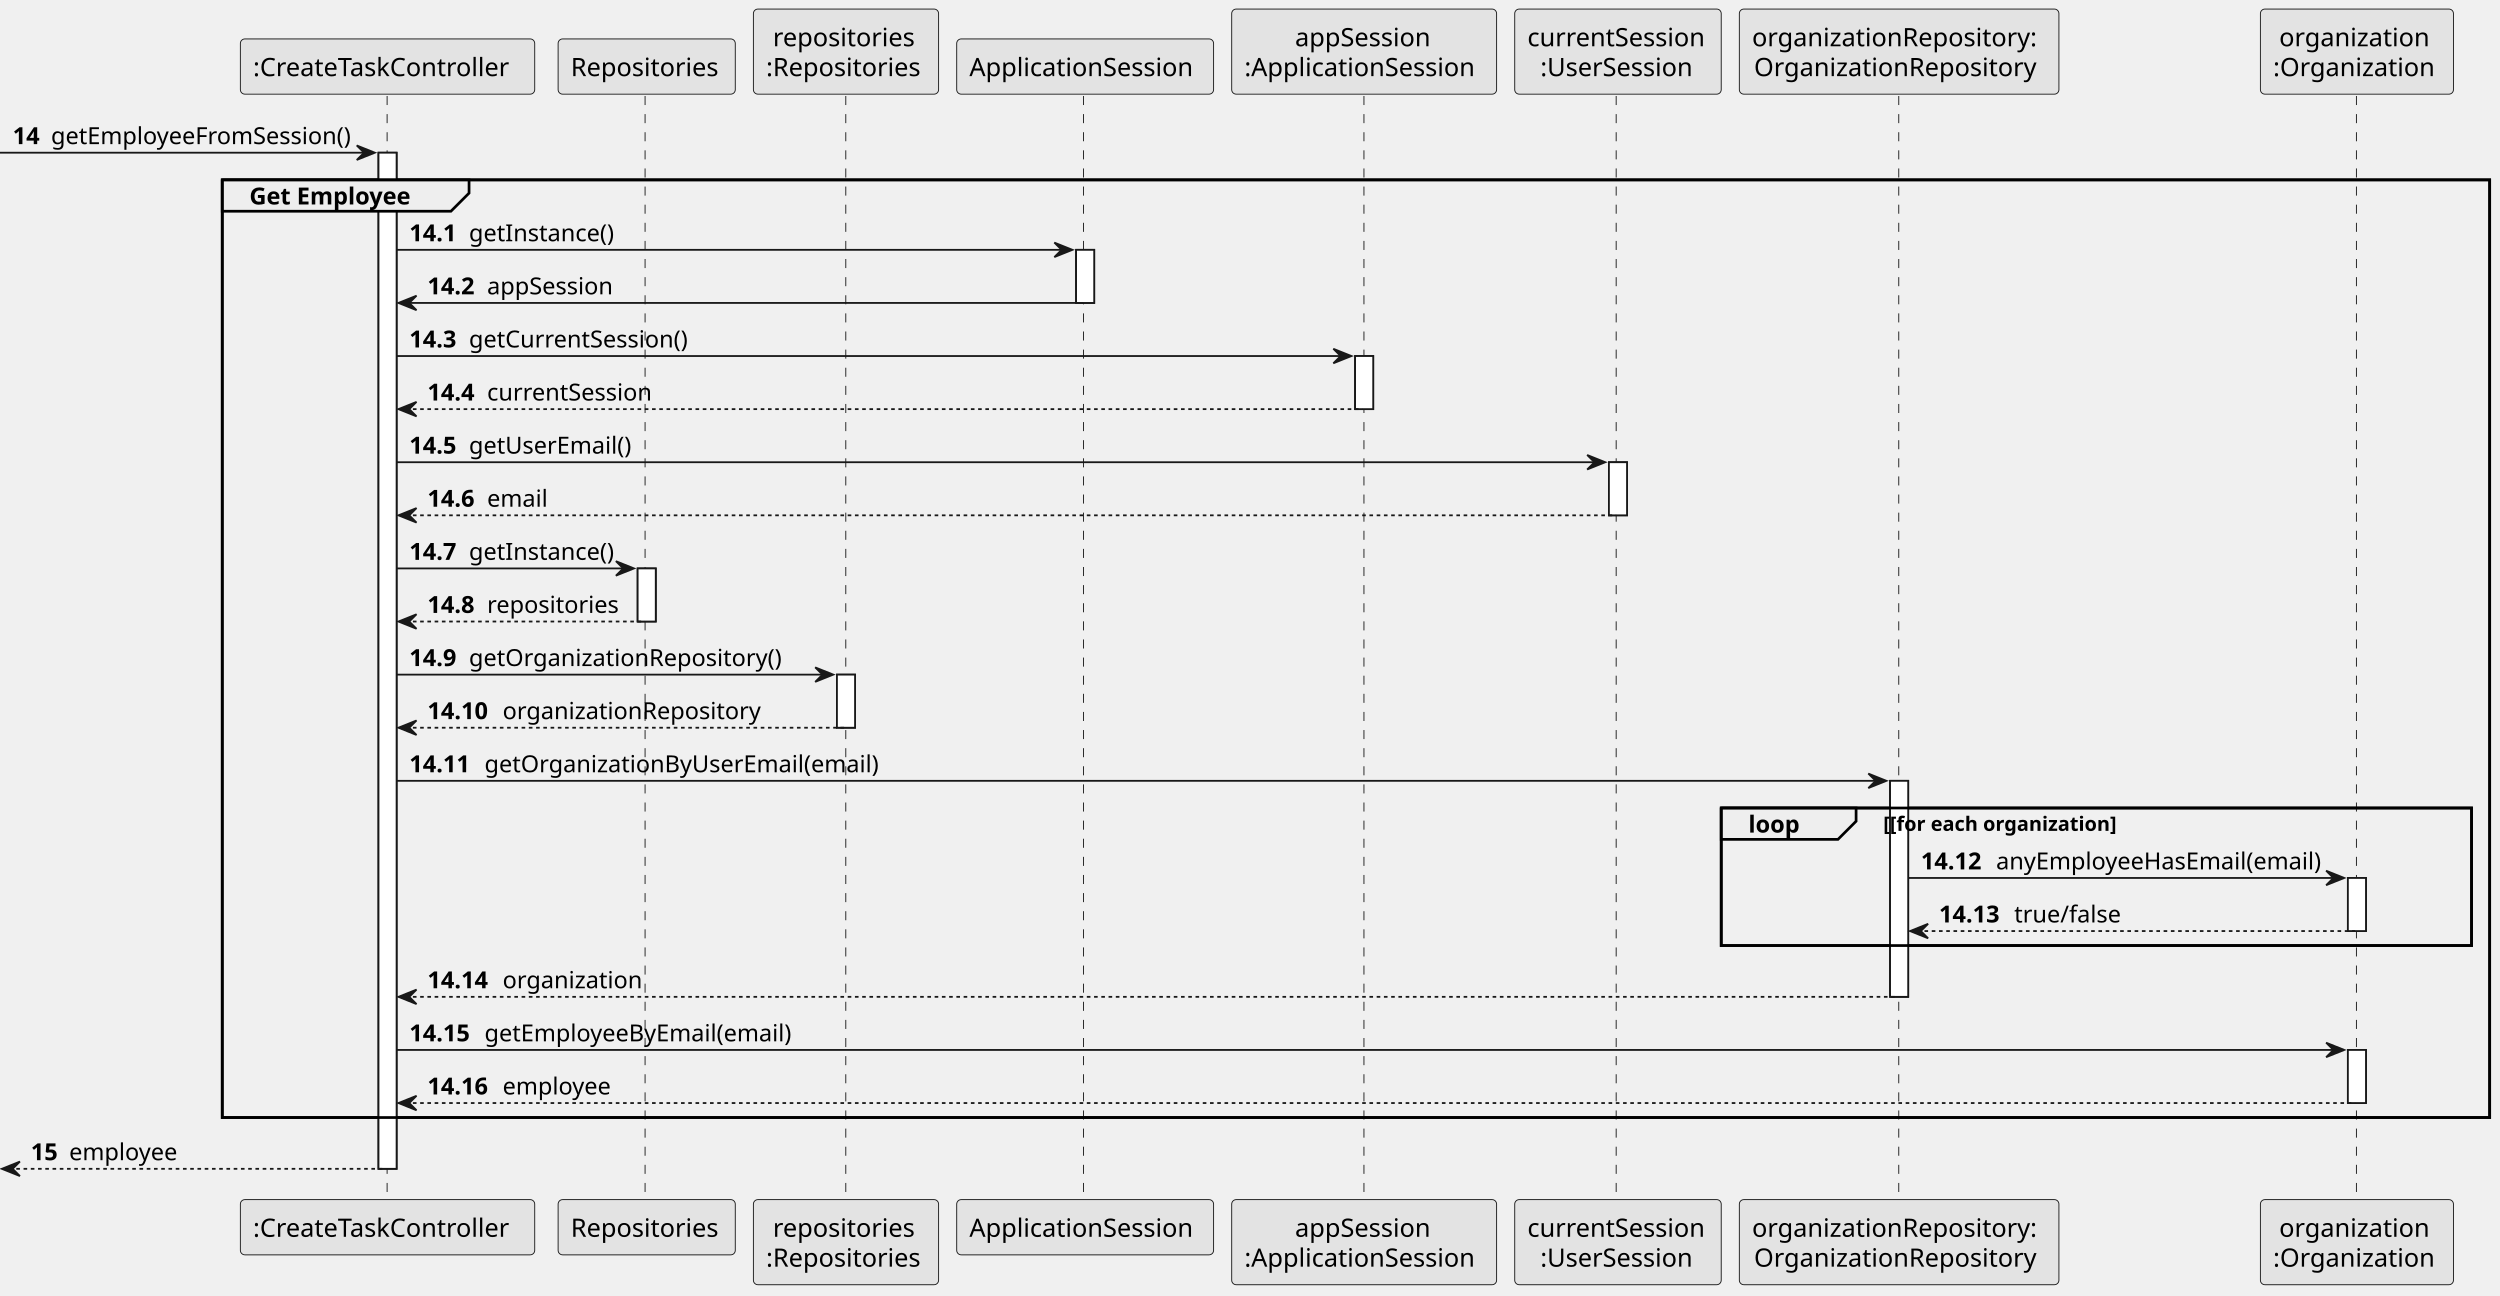
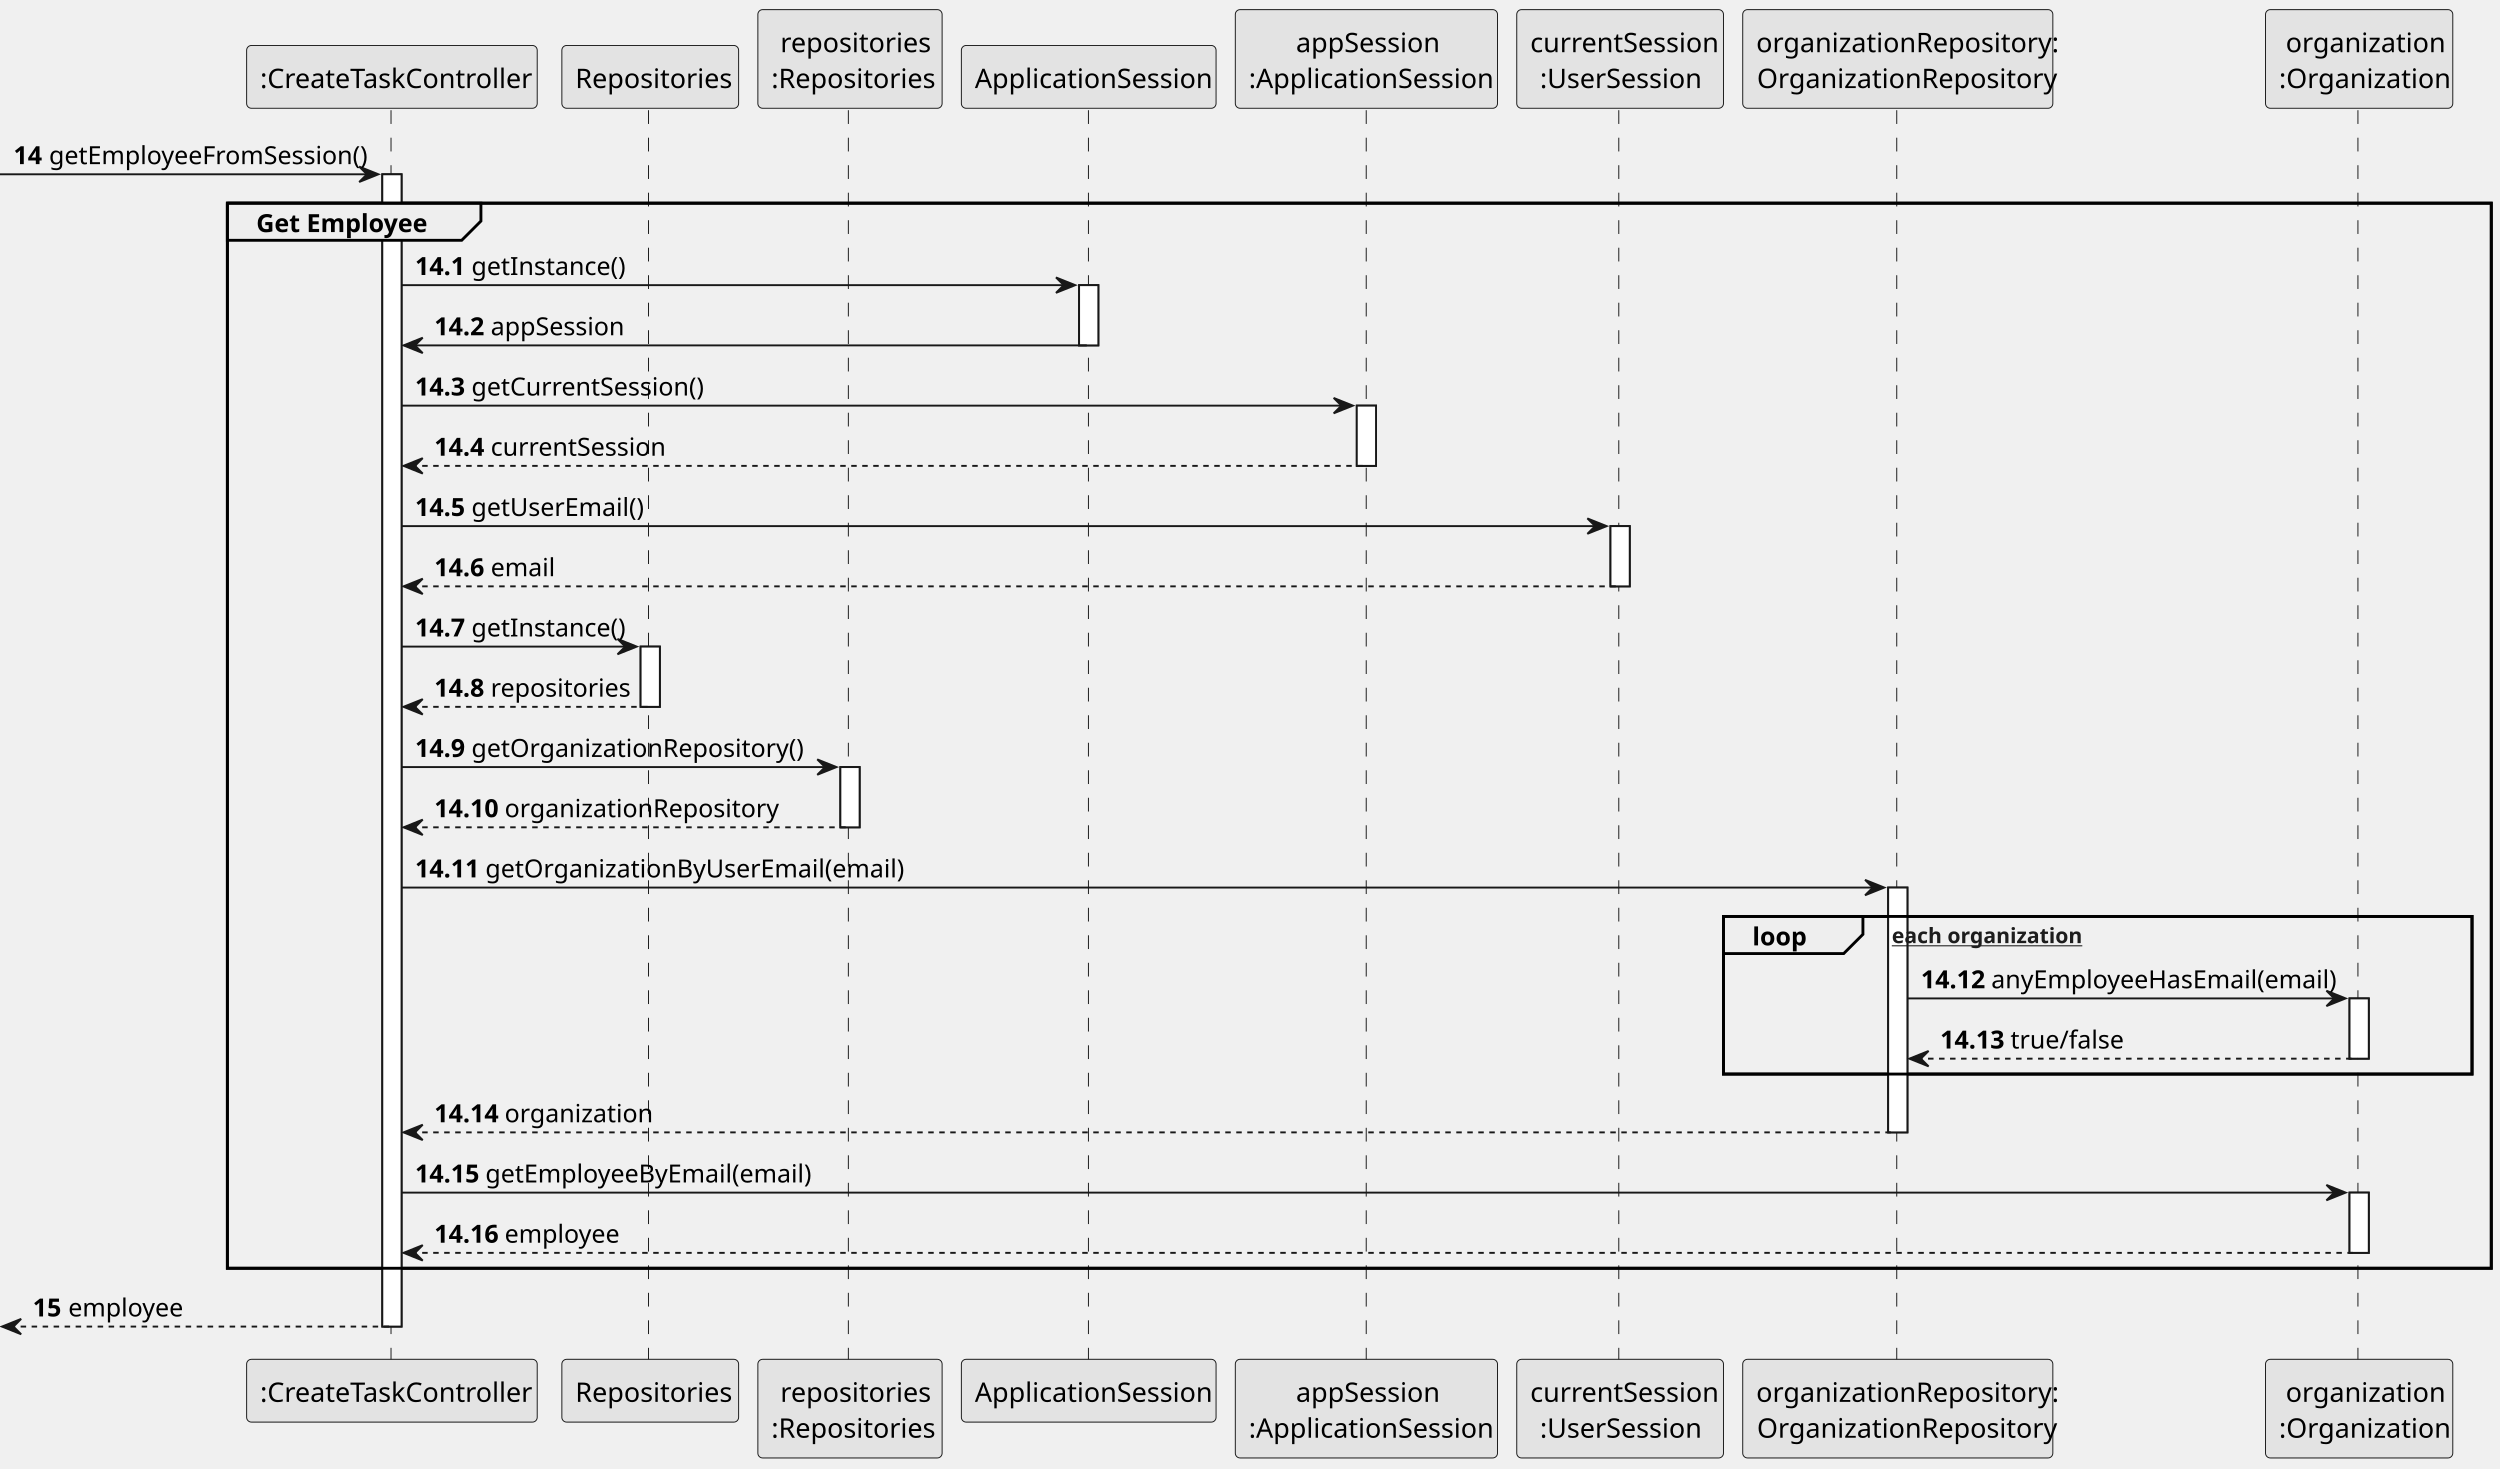
- <svg xmlns="http://www.w3.org/2000/svg" contentStyleType="text/css" height="715px" preserveAspectRatio="none" style="width:1380px;height:715px;background:#FFFFFF;" version="1.1" viewBox="0 0 1380 715" width="1380px" zoomAndPan="magnify">
+ <svg xmlns="http://www.w3.org/2000/svg" xmlns:xlink="http://www.w3.org/1999/xlink" contentStyleType="text/css" height="534.1px" preserveAspectRatio="none" style="width:909px;height:534px;background:#FFFFFF;" version="1.1" viewBox="0 0 909 534" width="910px" zoomAndPan="magnify">
  <defs />
  <g>
-     <rect fill="#FFFFFF" height="560.9" style="stroke:#181818;stroke-width:1.0;" width="10" x="208.923" y="84.287" />
-     <rect fill="#FFFFFF" height="29.311" style="stroke:#181818;stroke-width:1.0;" width="10" x="351.978" y="313.772" />
-     <rect fill="#FFFFFF" height="29.311" style="stroke:#181818;stroke-width:1.0;" width="10" x="461.988" y="372.393" />
-     <rect fill="#FFFFFF" height="29.311" style="stroke:#181818;stroke-width:1.0;" width="10" x="594" y="137.908" />
-     <rect fill="#FFFFFF" height="29.311" style="stroke:#181818;stroke-width:1.0;" width="10" x="748.012" y="196.529" />
-     <rect fill="#FFFFFF" height="29.311" style="stroke:#181818;stroke-width:1.0;" width="10" x="888.121" y="255.15" />
-     <rect fill="#FFFFFF" height="119.242" style="stroke:#181818;stroke-width:1.0;" width="10" x="1043.319" y="431.014" />
-     <rect fill="#FFFFFF" height="29.311" style="stroke:#181818;stroke-width:1.0;" width="10" x="1296.024" y="484.635" />
-     <rect fill="#FFFFFF" height="29.311" style="stroke:#181818;stroke-width:1.0;" width="10" x="1296.024" y="579.566" />
-     <rect fill="none" height="517.59" style="stroke:#000000;stroke-width:1.5;" width="1251.619" x="122.685" y="99.287" />
-     <rect fill="none" height="75.932" style="stroke:#000000;stroke-width:1.5;" width="414.188" x="950.115" y="446.014" />
-     <line style="stroke:#181818;stroke-width:0.5;stroke-dasharray:5.0,5.0;" x1="213.685" x2="213.685" y1="52.977" y2="663.188" />
-     <line style="stroke:#181818;stroke-width:0.5;stroke-dasharray:5.0,5.0;" x1="356.081" x2="356.081" y1="52.977" y2="663.188" />
-     <line style="stroke:#181818;stroke-width:0.5;stroke-dasharray:5.0,5.0;" x1="466.876" x2="466.876" y1="52.977" y2="663.188" />
-     <line style="stroke:#181818;stroke-width:0.5;stroke-dasharray:5.0,5.0;" x1="598.101" x2="598.101" y1="52.977" y2="663.188" />
-     <line style="stroke:#181818;stroke-width:0.5;stroke-dasharray:5.0,5.0;" x1="752.898" x2="752.898" y1="52.977" y2="663.188" />
-     <line style="stroke:#181818;stroke-width:0.5;stroke-dasharray:5.0,5.0;" x1="892.126" x2="892.126" y1="52.977" y2="663.188" />
-     <line style="stroke:#181818;stroke-width:0.5;stroke-dasharray:5.0,5.0;" x1="1048.115" x2="1048.115" y1="52.977" y2="663.188" />
-     <line style="stroke:#181818;stroke-width:0.5;stroke-dasharray:5.0,5.0;" x1="1300.745" x2="1300.745" y1="52.977" y2="663.188" />
-     <rect fill="#E3E3E3" height="30.488" rx="2.5" ry="2.5" style="stroke:#181818;stroke-width:0.5;" width="162.477" x="132.685" y="21.488" />
-     <text fill="#000000" font-family="sans-serif" font-size="14" lengthAdjust="spacing" textLength="148.477" x="139.685" y="42.023">:CreateTaskController</text>
-     <rect fill="#E3E3E3" height="30.488" rx="2.5" ry="2.5" style="stroke:#181818;stroke-width:0.5;" width="162.477" x="132.685" y="662.188" />
-     <text fill="#000000" font-family="sans-serif" font-size="14" lengthAdjust="spacing" textLength="148.477" x="139.685" y="682.723">:CreateTaskController</text>
-     <rect fill="#E3E3E3" height="30.488" rx="2.5" ry="2.5" style="stroke:#181818;stroke-width:0.5;" width="97.795" x="308.081" y="21.488" />
-     <text fill="#000000" font-family="sans-serif" font-size="14" lengthAdjust="spacing" textLength="83.795" x="315.081" y="42.023">Repositories</text>
-     <rect fill="#E3E3E3" height="30.488" rx="2.5" ry="2.5" style="stroke:#181818;stroke-width:0.5;" width="97.795" x="308.081" y="662.188" />
-     <text fill="#000000" font-family="sans-serif" font-size="14" lengthAdjust="spacing" textLength="83.795" x="315.081" y="682.723">Repositories</text>
-     <rect fill="#E3E3E3" height="46.977" rx="2.5" ry="2.5" style="stroke:#181818;stroke-width:0.5;" width="102.225" x="415.876" y="5" />
-     <text fill="#000000" font-family="sans-serif" font-size="14" lengthAdjust="spacing" textLength="80.671" x="426.653" y="25.535">repositories</text>
-     <text fill="#000000" font-family="sans-serif" font-size="14" lengthAdjust="spacing" textLength="88.225" x="422.876" y="42.023">:Repositories</text>
-     <rect fill="#E3E3E3" height="46.977" rx="2.5" ry="2.5" style="stroke:#181818;stroke-width:0.5;" width="102.225" x="415.876" y="662.188" />
-     <text fill="#000000" font-family="sans-serif" font-size="14" lengthAdjust="spacing" textLength="80.671" x="426.653" y="682.723">repositories</text>
-     <text fill="#000000" font-family="sans-serif" font-size="14" lengthAdjust="spacing" textLength="88.225" x="422.876" y="699.211">:Repositories</text>
-     <rect fill="#E3E3E3" height="30.488" rx="2.5" ry="2.5" style="stroke:#181818;stroke-width:0.5;" width="141.798" x="528.101" y="21.488" />
-     <text fill="#000000" font-family="sans-serif" font-size="14" lengthAdjust="spacing" textLength="127.798" x="535.101" y="42.023">ApplicationSession</text>
-     <rect fill="#E3E3E3" height="30.488" rx="2.5" ry="2.5" style="stroke:#181818;stroke-width:0.5;" width="141.798" x="528.101" y="662.188" />
-     <text fill="#000000" font-family="sans-serif" font-size="14" lengthAdjust="spacing" textLength="127.798" x="535.101" y="682.723">ApplicationSession</text>
-     <rect fill="#E3E3E3" height="46.977" rx="2.5" ry="2.5" style="stroke:#181818;stroke-width:0.5;" width="146.227" x="679.898" y="5" />
-     <text fill="#000000" font-family="sans-serif" font-size="14" lengthAdjust="spacing" textLength="76.303" x="714.861" y="25.535">appSession</text>
-     <text fill="#000000" font-family="sans-serif" font-size="14" lengthAdjust="spacing" textLength="132.227" x="686.898" y="42.023">:ApplicationSession</text>
-     <rect fill="#E3E3E3" height="46.977" rx="2.5" ry="2.5" style="stroke:#181818;stroke-width:0.5;" width="146.227" x="679.898" y="662.188" />
-     <text fill="#000000" font-family="sans-serif" font-size="14" lengthAdjust="spacing" textLength="76.303" x="714.861" y="682.723">appSession</text>
-     <text fill="#000000" font-family="sans-serif" font-size="14" lengthAdjust="spacing" textLength="132.227" x="686.898" y="699.211">:ApplicationSession</text>
-     <rect fill="#E3E3E3" height="46.977" rx="2.5" ry="2.5" style="stroke:#181818;stroke-width:0.5;" width="113.989" x="836.126" y="5" />
-     <text fill="#000000" font-family="sans-serif" font-size="14" lengthAdjust="spacing" textLength="99.989" x="843.126" y="25.535">currentSession</text>
-     <text fill="#000000" font-family="sans-serif" font-size="14" lengthAdjust="spacing" textLength="85.743" x="850.249" y="42.023">:UserSession</text>
-     <rect fill="#E3E3E3" height="46.977" rx="2.5" ry="2.5" style="stroke:#181818;stroke-width:0.5;" width="113.989" x="836.126" y="662.188" />
-     <text fill="#000000" font-family="sans-serif" font-size="14" lengthAdjust="spacing" textLength="99.989" x="843.126" y="682.723">currentSession</text>
-     <text fill="#000000" font-family="sans-serif" font-size="14" lengthAdjust="spacing" textLength="85.743" x="850.249" y="699.211">:UserSession</text>
-     <rect fill="#E3E3E3" height="46.977" rx="2.5" ry="2.5" style="stroke:#181818;stroke-width:0.5;" width="176.408" x="960.115" y="5" />
-     <text fill="#000000" font-family="sans-serif" font-size="14" lengthAdjust="spacing" textLength="162.408" x="967.115" y="25.535">organizationRepository:</text>
-     <text fill="#000000" font-family="sans-serif" font-size="14" lengthAdjust="spacing" textLength="160.255" x="968.192" y="42.023">OrganizationRepository</text>
-     <rect fill="#E3E3E3" height="46.977" rx="2.5" ry="2.5" style="stroke:#181818;stroke-width:0.5;" width="176.408" x="960.115" y="662.188" />
-     <text fill="#000000" font-family="sans-serif" font-size="14" lengthAdjust="spacing" textLength="162.408" x="967.115" y="682.723">organizationRepository:</text>
-     <text fill="#000000" font-family="sans-serif" font-size="14" lengthAdjust="spacing" textLength="160.255" x="968.192" y="699.211">OrganizationRepository</text>
-     <rect fill="#E3E3E3" height="46.977" rx="2.5" ry="2.5" style="stroke:#181818;stroke-width:0.5;" width="106.559" x="1247.745" y="5" />
-     <text fill="#000000" font-family="sans-serif" font-size="14" lengthAdjust="spacing" textLength="85.853" x="1258.098" y="25.535">organization</text>
-     <text fill="#000000" font-family="sans-serif" font-size="14" lengthAdjust="spacing" textLength="92.559" x="1254.745" y="42.023">:Organization</text>
-     <rect fill="#E3E3E3" height="46.977" rx="2.5" ry="2.5" style="stroke:#181818;stroke-width:0.5;" width="106.559" x="1247.745" y="662.188" />
-     <text fill="#000000" font-family="sans-serif" font-size="14" lengthAdjust="spacing" textLength="85.853" x="1258.098" y="682.723">organization</text>
-     <text fill="#000000" font-family="sans-serif" font-size="14" lengthAdjust="spacing" textLength="92.559" x="1254.745" y="699.211">:Organization</text>
-     <rect fill="#FFFFFF" height="560.9" style="stroke:#181818;stroke-width:1.0;" width="10" x="208.923" y="84.287" />
-     <rect fill="#FFFFFF" height="29.311" style="stroke:#181818;stroke-width:1.0;" width="10" x="351.978" y="313.772" />
-     <rect fill="#FFFFFF" height="29.311" style="stroke:#181818;stroke-width:1.0;" width="10" x="461.988" y="372.393" />
-     <rect fill="#FFFFFF" height="29.311" style="stroke:#181818;stroke-width:1.0;" width="10" x="594" y="137.908" />
-     <rect fill="#FFFFFF" height="29.311" style="stroke:#181818;stroke-width:1.0;" width="10" x="748.012" y="196.529" />
-     <rect fill="#FFFFFF" height="29.311" style="stroke:#181818;stroke-width:1.0;" width="10" x="888.121" y="255.15" />
-     <rect fill="#FFFFFF" height="119.242" style="stroke:#181818;stroke-width:1.0;" width="10" x="1043.319" y="431.014" />
-     <rect fill="#FFFFFF" height="29.311" style="stroke:#181818;stroke-width:1.0;" width="10" x="1296.024" y="484.635" />
-     <rect fill="#FFFFFF" height="29.311" style="stroke:#181818;stroke-width:1.0;" width="10" x="1296.024" y="579.566" />
-     <polygon fill="#181818" points="196.923,80.287,206.923,84.287,196.923,88.287,200.923,84.287" style="stroke:#181818;stroke-width:1.0;" />
-     <line style="stroke:#181818;stroke-width:1.0;" x1="0" x2="202.923" y1="84.287" y2="84.287" />
-     <text fill="#000000" font-family="sans-serif" font-size="13" font-weight="bold" lengthAdjust="spacing" textLength="17.151" x="7" y="79.545">14</text>
-     <text fill="#000000" font-family="sans-serif" font-size="13" lengthAdjust="spacing" textLength="168.772" x="28.151" y="79.545">getEmployeeFromSession()</text>
-     <path d="M122.685,99.287 L258.919,99.287 L258.919,106.598 L248.919,116.598 L122.685,116.598 L122.685,99.287 " fill="#EEEEEE" style="stroke:#000000;stroke-width:1.5;" />
-     <rect fill="none" height="517.59" style="stroke:#000000;stroke-width:1.5;" width="1251.619" x="122.685" y="99.287" />
-     <text fill="#000000" font-family="sans-serif" font-size="13" font-weight="bold" lengthAdjust="spacing" textLength="91.235" x="137.685" y="112.856">Get Employee</text>
-     <polygon fill="#181818" points="582,133.908,592,137.908,582,141.908,586,137.908" style="stroke:#181818;stroke-width:1.0;" />
-     <line style="stroke:#181818;stroke-width:1.0;" x1="218.923" x2="588" y1="137.908" y2="137.908" />
-     <text fill="#000000" font-family="sans-serif" font-size="13" font-weight="bold" lengthAdjust="spacing" textLength="28.939" x="225.923" y="133.166">14.1</text>
-     <text fill="#000000" font-family="sans-serif" font-size="13" lengthAdjust="spacing" textLength="81.117" x="258.862" y="133.166">getInstance()</text>
-     <polygon fill="#181818" points="229.923,163.219,219.923,167.219,229.923,171.219,225.923,167.219" style="stroke:#181818;stroke-width:1.0;" />
-     <line style="stroke:#181818;stroke-width:1.0;" x1="223.923" x2="598" y1="167.219" y2="167.219" />
-     <text fill="#000000" font-family="sans-serif" font-size="13" font-weight="bold" lengthAdjust="spacing" textLength="28.939" x="235.923" y="162.477">14.2</text>
-     <text fill="#000000" font-family="sans-serif" font-size="13" lengthAdjust="spacing" textLength="70.853" x="268.862" y="162.477">appSession</text>
-     <polygon fill="#181818" points="736.012,192.529,746.012,196.529,736.012,200.529,740.012,196.529" style="stroke:#181818;stroke-width:1.0;" />
-     <line style="stroke:#181818;stroke-width:1.0;" x1="218.923" x2="742.012" y1="196.529" y2="196.529" />
-     <text fill="#000000" font-family="sans-serif" font-size="13" font-weight="bold" lengthAdjust="spacing" textLength="28.939" x="225.923" y="191.787">14.3</text>
-     <text fill="#000000" font-family="sans-serif" font-size="13" lengthAdjust="spacing" textLength="123.849" x="258.862" y="191.787">getCurrentSession()</text>
-     <polygon fill="#181818" points="229.923,221.84,219.923,225.84,229.923,229.84,225.923,225.84" style="stroke:#181818;stroke-width:1.0;" />
-     <line style="stroke:#181818;stroke-width:1.0;stroke-dasharray:2.0,2.0;" x1="223.923" x2="752.012" y1="225.84" y2="225.84" />
-     <text fill="#000000" font-family="sans-serif" font-size="13" font-weight="bold" lengthAdjust="spacing" textLength="28.939" x="235.923" y="221.098">14.4</text>
-     <text fill="#000000" font-family="sans-serif" font-size="13" lengthAdjust="spacing" textLength="92.847" x="268.862" y="221.098">currentSession</text>
-     <polygon fill="#181818" points="876.121,251.15,886.121,255.15,876.121,259.15,880.121,255.15" style="stroke:#181818;stroke-width:1.0;" />
-     <line style="stroke:#181818;stroke-width:1.0;" x1="218.923" x2="882.121" y1="255.15" y2="255.15" />
-     <text fill="#000000" font-family="sans-serif" font-size="13" font-weight="bold" lengthAdjust="spacing" textLength="28.939" x="225.923" y="250.408">14.5</text>
-     <text fill="#000000" font-family="sans-serif" font-size="13" lengthAdjust="spacing" textLength="90.74" x="258.862" y="250.408">getUserEmail()</text>
-     <polygon fill="#181818" points="229.923,280.461,219.923,284.461,229.923,288.461,225.923,284.461" style="stroke:#181818;stroke-width:1.0;" />
-     <line style="stroke:#181818;stroke-width:1.0;stroke-dasharray:2.0,2.0;" x1="223.923" x2="892.121" y1="284.461" y2="284.461" />
-     <text fill="#000000" font-family="sans-serif" font-size="13" font-weight="bold" lengthAdjust="spacing" textLength="28.939" x="235.923" y="279.719">14.6</text>
-     <text fill="#000000" font-family="sans-serif" font-size="13" lengthAdjust="spacing" textLength="34.074" x="268.862" y="279.719">email</text>
-     <polygon fill="#181818" points="339.978,309.772,349.978,313.772,339.978,317.772,343.978,313.772" style="stroke:#181818;stroke-width:1.0;" />
-     <line style="stroke:#181818;stroke-width:1.0;" x1="218.923" x2="345.978" y1="313.772" y2="313.772" />
-     <text fill="#000000" font-family="sans-serif" font-size="13" font-weight="bold" lengthAdjust="spacing" textLength="28.939" x="225.923" y="309.029">14.7</text>
-     <text fill="#000000" font-family="sans-serif" font-size="13" lengthAdjust="spacing" textLength="81.117" x="258.862" y="309.029">getInstance()</text>
-     <polygon fill="#181818" points="229.923,339.082,219.923,343.082,229.923,347.082,225.923,343.082" style="stroke:#181818;stroke-width:1.0;" />
-     <line style="stroke:#181818;stroke-width:1.0;stroke-dasharray:2.0,2.0;" x1="223.923" x2="355.978" y1="343.082" y2="343.082" />
-     <text fill="#000000" font-family="sans-serif" font-size="13" font-weight="bold" lengthAdjust="spacing" textLength="28.939" x="235.923" y="338.34">14.8</text>
-     <text fill="#000000" font-family="sans-serif" font-size="13" lengthAdjust="spacing" textLength="74.909" x="268.862" y="338.34">repositories</text>
-     <polygon fill="#181818" points="449.988,368.393,459.988,372.393,449.988,376.393,453.988,372.393" style="stroke:#181818;stroke-width:1.0;" />
-     <line style="stroke:#181818;stroke-width:1.0;" x1="218.923" x2="455.988" y1="372.393" y2="372.393" />
-     <text fill="#000000" font-family="sans-serif" font-size="13" font-weight="bold" lengthAdjust="spacing" textLength="28.939" x="225.923" y="367.65">14.9</text>
-     <text fill="#000000" font-family="sans-serif" font-size="13" lengthAdjust="spacing" textLength="177.474" x="258.862" y="367.65">getOrganizationRepository()</text>
-     <polygon fill="#181818" points="229.923,397.703,219.923,401.703,229.923,405.703,225.923,401.703" style="stroke:#181818;stroke-width:1.0;" />
-     <line style="stroke:#181818;stroke-width:1.0;stroke-dasharray:2.0,2.0;" x1="223.923" x2="465.988" y1="401.703" y2="401.703" />
-     <text fill="#000000" font-family="sans-serif" font-size="13" font-weight="bold" lengthAdjust="spacing" textLength="37.515" x="235.923" y="396.961">14.10</text>
-     <text fill="#000000" font-family="sans-serif" font-size="13" lengthAdjust="spacing" textLength="146.694" x="277.438" y="396.961">organizationRepository</text>
-     <polygon fill="#181818" points="1031.319,427.014,1041.319,431.014,1031.319,435.014,1035.319,431.014" style="stroke:#181818;stroke-width:1.0;" />
-     <line style="stroke:#181818;stroke-width:1.0;" x1="218.923" x2="1037.319" y1="431.014" y2="431.014" />
-     <text fill="#000000" font-family="sans-serif" font-size="13" font-weight="bold" lengthAdjust="spacing" textLength="37.515" x="225.923" y="426.272">14.11</text>
-     <text fill="#000000" font-family="sans-serif" font-size="13" lengthAdjust="spacing" textLength="220.917" x="267.438" y="426.272">getOrganizationByUserEmail(email)</text>
-     <path d="M950.115,446.014 L1024.562,446.014 L1024.562,453.324 L1014.562,463.324 L950.115,463.324 L950.115,446.014 " fill="#EEEEEE" style="stroke:#000000;stroke-width:1.5;" />
-     <rect fill="none" height="75.932" style="stroke:#000000;stroke-width:1.5;" width="414.188" x="950.115" y="446.014" />
-     <text fill="#000000" font-family="sans-serif" font-size="13" font-weight="bold" lengthAdjust="spacing" textLength="29.447" x="965.115" y="459.582">loop</text>
-     <text fill="#000000" font-family="sans-serif" font-size="11" font-weight="bold" lengthAdjust="spacing" textLength="133.858" x="1039.562" y="458.648">[[for each organization]</text>
-     <polygon fill="#181818" points="1284.024,480.635,1294.024,484.635,1284.024,488.635,1288.024,484.635" style="stroke:#181818;stroke-width:1.0;" />
-     <line style="stroke:#181818;stroke-width:1.0;" x1="1053.319" x2="1290.024" y1="484.635" y2="484.635" />
-     <text fill="#000000" font-family="sans-serif" font-size="13" font-weight="bold" lengthAdjust="spacing" textLength="37.515" x="1060.319" y="479.893">14.12</text>
-     <text fill="#000000" font-family="sans-serif" font-size="13" lengthAdjust="spacing" textLength="182.19" x="1101.834" y="479.893">anyEmployeeHasEmail(email)</text>
-     <polygon fill="#181818" points="1064.319,509.945,1054.319,513.945,1064.319,517.945,1060.319,513.945" style="stroke:#181818;stroke-width:1.0;" />
-     <line style="stroke:#181818;stroke-width:1.0;stroke-dasharray:2.0,2.0;" x1="1058.319" x2="1300.024" y1="513.945" y2="513.945" />
-     <text fill="#000000" font-family="sans-serif" font-size="13" font-weight="bold" lengthAdjust="spacing" textLength="37.515" x="1070.319" y="509.203">14.13</text>
-     <text fill="#000000" font-family="sans-serif" font-size="13" lengthAdjust="spacing" textLength="61.896" x="1111.834" y="509.203">true/false</text>
-     <polygon fill="#181818" points="229.923,546.256,219.923,550.256,229.923,554.256,225.923,550.256" style="stroke:#181818;stroke-width:1.0;" />
-     <line style="stroke:#181818;stroke-width:1.0;stroke-dasharray:2.0,2.0;" x1="223.923" x2="1047.319" y1="550.256" y2="550.256" />
-     <text fill="#000000" font-family="sans-serif" font-size="13" font-weight="bold" lengthAdjust="spacing" textLength="37.515" x="235.923" y="545.514">14.14</text>
-     <text fill="#000000" font-family="sans-serif" font-size="13" lengthAdjust="spacing" textLength="79.72" x="277.438" y="545.514">organization</text>
-     <polygon fill="#181818" points="1284.024,575.566,1294.024,579.566,1284.024,583.566,1288.024,579.566" style="stroke:#181818;stroke-width:1.0;" />
-     <line style="stroke:#181818;stroke-width:1.0;" x1="218.923" x2="1290.024" y1="579.566" y2="579.566" />
-     <text fill="#000000" font-family="sans-serif" font-size="13" font-weight="bold" lengthAdjust="spacing" textLength="37.515" x="225.923" y="574.824">14.15</text>
-     <text fill="#000000" font-family="sans-serif" font-size="13" lengthAdjust="spacing" textLength="171.273" x="267.438" y="574.824">getEmployeeByEmail(email)</text>
-     <polygon fill="#181818" points="229.923,604.877,219.923,608.877,229.923,612.877,225.923,608.877" style="stroke:#181818;stroke-width:1.0;" />
-     <line style="stroke:#181818;stroke-width:1.0;stroke-dasharray:2.0,2.0;" x1="223.923" x2="1300.024" y1="608.877" y2="608.877" />
-     <text fill="#000000" font-family="sans-serif" font-size="13" font-weight="bold" lengthAdjust="spacing" textLength="37.515" x="235.923" y="604.135">14.16</text>
-     <text fill="#000000" font-family="sans-serif" font-size="13" lengthAdjust="spacing" textLength="60.582" x="277.438" y="604.135">employee</text>
-     <polygon fill="#181818" points="11,641.188,1,645.188,11,649.188,7,645.188" style="stroke:#181818;stroke-width:1.0;" />
-     <line style="stroke:#181818;stroke-width:1.0;stroke-dasharray:2.0,2.0;" x1="5" x2="212.923" y1="645.188" y2="645.188" />
-     <text fill="#000000" font-family="sans-serif" font-size="13" font-weight="bold" lengthAdjust="spacing" textLength="17.151" x="17" y="640.445">15</text>
-     <text fill="#000000" font-family="sans-serif" font-size="13" lengthAdjust="spacing" textLength="60.582" x="38.151" y="640.445">employee</text>
+     <rect fill="#FFFFFF" height="418.971" style="stroke:#181818;stroke-width:0.7;" width="7" x="139.003" y="63.373" />
+     <rect fill="#FFFFFF" height="21.904" style="stroke:#181818;stroke-width:0.7;" width="7" x="232.926" y="235.103" />
+     <rect fill="#FFFFFF" height="21.904" style="stroke:#181818;stroke-width:0.7;" width="7" x="305.557" y="278.91" />
+     <rect fill="#FFFFFF" height="21.904" style="stroke:#181818;stroke-width:0.7;" width="7" x="392.356" y="103.681" />
+     <rect fill="#FFFFFF" height="21.904" style="stroke:#181818;stroke-width:0.7;" width="7" x="493.325" y="147.488" />
+     <rect fill="#FFFFFF" height="21.904" style="stroke:#181818;stroke-width:0.7;" width="7" x="585.573" y="191.296" />
+     <rect fill="#FFFFFF" height="89.015" style="stroke:#181818;stroke-width:0.7;" width="7" x="686.534" y="322.718" />
+     <rect fill="#FFFFFF" height="21.904" style="stroke:#181818;stroke-width:0.7;" width="7" x="854.288" y="363.025" />
+     <rect fill="#FFFFFF" height="21.904" style="stroke:#181818;stroke-width:0.7;" width="7" x="854.288" y="433.636" />
+     <rect fill="none" height="387.267" style="stroke:#000000;stroke-width:1.05;" width="823.156" x="82.675" y="73.873" />
+     <rect fill="none" height="57.311" style="stroke:#000000;stroke-width:1.05;" width="272.176" x="626.655" y="333.218" />
+     <line style="stroke:#181818;stroke-width:0.35;stroke-dasharray:5.0,5.0;" x1="142.175" x2="142.175" y1="40.069" y2="494.944" />
+     <line style="stroke:#181818;stroke-width:0.35;stroke-dasharray:5.0,5.0;" x1="235.791" x2="235.791" y1="40.069" y2="494.944" />
+     <line style="stroke:#181818;stroke-width:0.35;stroke-dasharray:5.0,5.0;" x1="308.461" x2="308.461" y1="40.069" y2="494.944" />
+     <line style="stroke:#181818;stroke-width:0.35;stroke-dasharray:5.0,5.0;" x1="395.753" x2="395.753" y1="40.069" y2="494.944" />
+     <line style="stroke:#181818;stroke-width:0.35;stroke-dasharray:5.0,5.0;" x1="496.76" x2="496.76" y1="40.069" y2="494.944" />
+     <line style="stroke:#181818;stroke-width:0.35;stroke-dasharray:5.0,5.0;" x1="588.59" x2="588.59" y1="40.069" y2="494.944" />
+     <line style="stroke:#181818;stroke-width:0.35;stroke-dasharray:5.0,5.0;" x1="689.655" x2="689.655" y1="40.069" y2="494.944" />
+     <line style="stroke:#181818;stroke-width:0.35;stroke-dasharray:5.0,5.0;" x1="857.343" x2="857.343" y1="40.069" y2="494.944" />
+     <rect fill="#E3E3E3" height="22.835" rx="1.75" ry="1.75" style="stroke:#181818;stroke-width:0.35;" width="105.656" x="89.675" y="16.535" />
+     <text fill="#000000" font-family="sans-serif" font-size="9.8" lengthAdjust="spacing" textLength="95.856" x="94.575" y="32.01">:CreateTaskController</text>
+     <rect fill="#E3E3E3" height="22.835" rx="1.75" ry="1.75" style="stroke:#181818;stroke-width:0.35;" width="105.656" x="89.675" y="494.244" />
+     <text fill="#000000" font-family="sans-serif" font-size="9.8" lengthAdjust="spacing" textLength="95.856" x="94.575" y="509.719">:CreateTaskController</text>
+     <rect fill="#E3E3E3" height="22.835" rx="1.75" ry="1.75" style="stroke:#181818;stroke-width:0.35;" width="64.269" x="204.291" y="16.535" />
+     <text fill="#000000" font-family="sans-serif" font-size="9.8" lengthAdjust="spacing" textLength="54.469" x="209.191" y="32.01">Repositories</text>
+     <rect fill="#E3E3E3" height="22.835" rx="1.75" ry="1.75" style="stroke:#181818;stroke-width:0.35;" width="64.269" x="204.291" y="494.244" />
+     <text fill="#000000" font-family="sans-serif" font-size="9.8" lengthAdjust="spacing" textLength="54.469" x="209.191" y="509.719">Repositories</text>
+     <rect fill="#E3E3E3" height="35.87" rx="1.75" ry="1.75" style="stroke:#181818;stroke-width:0.35;" width="66.992" x="275.561" y="3.5" />
+     <text fill="#000000" font-family="sans-serif" font-size="9.8" lengthAdjust="spacing" textLength="50.656" x="283.729" y="18.975">repositories</text>
+     <text fill="#000000" font-family="sans-serif" font-size="9.8" lengthAdjust="spacing" textLength="57.192" x="280.461" y="32.01">:Repositories</text>
+     <rect fill="#E3E3E3" height="35.87" rx="1.75" ry="1.75" style="stroke:#181818;stroke-width:0.35;" width="66.992" x="275.561" y="494.244" />
+     <text fill="#000000" font-family="sans-serif" font-size="9.8" lengthAdjust="spacing" textLength="50.656" x="283.729" y="509.719">repositories</text>
+     <text fill="#000000" font-family="sans-serif" font-size="9.8" lengthAdjust="spacing" textLength="57.192" x="280.461" y="522.754">:Repositories</text>
+     <rect fill="#E3E3E3" height="22.835" rx="1.75" ry="1.75" style="stroke:#181818;stroke-width:0.35;" width="92.607" x="349.553" y="16.535" />
+     <text fill="#000000" font-family="sans-serif" font-size="9.8" lengthAdjust="spacing" textLength="82.807" x="354.453" y="32.01">ApplicationSession</text>
+     <rect fill="#E3E3E3" height="22.835" rx="1.75" ry="1.75" style="stroke:#181818;stroke-width:0.35;" width="92.607" x="349.553" y="494.244" />
+     <text fill="#000000" font-family="sans-serif" font-size="9.8" lengthAdjust="spacing" textLength="82.807" x="354.453" y="509.719">ApplicationSession</text>
+     <rect fill="#E3E3E3" height="35.87" rx="1.75" ry="1.75" style="stroke:#181818;stroke-width:0.35;" width="95.33" x="449.16" y="3.5" />
+     <text fill="#000000" font-family="sans-serif" font-size="9.8" lengthAdjust="spacing" textLength="51.215" x="471.217" y="18.975">appSession</text>
+     <text fill="#000000" font-family="sans-serif" font-size="9.8" lengthAdjust="spacing" textLength="85.53" x="454.06" y="32.01">:ApplicationSession</text>
+     <rect fill="#E3E3E3" height="35.87" rx="1.75" ry="1.75" style="stroke:#181818;stroke-width:0.35;" width="95.33" x="449.16" y="494.244" />
+     <text fill="#000000" font-family="sans-serif" font-size="9.8" lengthAdjust="spacing" textLength="51.215" x="471.217" y="509.719">appSession</text>
+     <text fill="#000000" font-family="sans-serif" font-size="9.8" lengthAdjust="spacing" textLength="85.53" x="454.06" y="522.754">:ApplicationSession</text>
+     <rect fill="#E3E3E3" height="35.87" rx="1.75" ry="1.75" style="stroke:#181818;stroke-width:0.35;" width="75.165" x="551.49" y="3.5" />
+     <text fill="#000000" font-family="sans-serif" font-size="9.8" lengthAdjust="spacing" textLength="65.365" x="556.39" y="18.975">currentSession</text>
+     <text fill="#000000" font-family="sans-serif" font-size="9.8" lengthAdjust="spacing" textLength="58.278" x="559.933" y="32.01">:UserSession</text>
+     <rect fill="#E3E3E3" height="35.87" rx="1.75" ry="1.75" style="stroke:#181818;stroke-width:0.35;" width="75.165" x="551.49" y="494.244" />
+     <text fill="#000000" font-family="sans-serif" font-size="9.8" lengthAdjust="spacing" textLength="65.365" x="556.39" y="509.719">currentSession</text>
+     <text fill="#000000" font-family="sans-serif" font-size="9.8" lengthAdjust="spacing" textLength="58.278" x="559.933" y="522.754">:UserSession</text>
+     <rect fill="#E3E3E3" height="35.87" rx="1.75" ry="1.75" style="stroke:#181818;stroke-width:0.35;" width="112.757" x="633.655" y="3.5" />
+     <text fill="#000000" font-family="sans-serif" font-size="9.8" lengthAdjust="spacing" textLength="102.957" x="638.555" y="18.975">organizationRepository:</text>
+     <text fill="#000000" font-family="sans-serif" font-size="9.8" lengthAdjust="spacing" textLength="102.407" x="638.83" y="32.01">OrganizationRepository</text>
+     <rect fill="#E3E3E3" height="35.87" rx="1.75" ry="1.75" style="stroke:#181818;stroke-width:0.35;" width="112.757" x="633.655" y="494.244" />
+     <text fill="#000000" font-family="sans-serif" font-size="9.8" lengthAdjust="spacing" textLength="102.957" x="638.555" y="509.719">organizationRepository:</text>
+     <text fill="#000000" font-family="sans-serif" font-size="9.8" lengthAdjust="spacing" textLength="102.407" x="638.83" y="522.754">OrganizationRepository</text>
+     <rect fill="#E3E3E3" height="35.87" rx="1.75" ry="1.75" style="stroke:#181818;stroke-width:0.35;" width="68.088" x="823.744" y="3.5" />
+     <text fill="#000000" font-family="sans-serif" font-size="9.8" lengthAdjust="spacing" textLength="53.393" x="831.091" y="18.975">organization</text>
+     <text fill="#000000" font-family="sans-serif" font-size="9.8" lengthAdjust="spacing" textLength="58.288" x="828.644" y="32.01">:Organization</text>
+     <rect fill="#E3E3E3" height="35.87" rx="1.75" ry="1.75" style="stroke:#181818;stroke-width:0.35;" width="68.088" x="823.744" y="494.244" />
+     <text fill="#000000" font-family="sans-serif" font-size="9.8" lengthAdjust="spacing" textLength="53.393" x="831.091" y="509.719">organization</text>
+     <text fill="#000000" font-family="sans-serif" font-size="9.8" lengthAdjust="spacing" textLength="58.288" x="828.644" y="522.754">:Organization</text>
+     <rect fill="#FFFFFF" height="418.971" style="stroke:#181818;stroke-width:0.7;" width="7" x="139.003" y="63.373" />
+     <rect fill="#FFFFFF" height="21.904" style="stroke:#181818;stroke-width:0.7;" width="7" x="232.926" y="235.103" />
+     <rect fill="#FFFFFF" height="21.904" style="stroke:#181818;stroke-width:0.7;" width="7" x="305.557" y="278.91" />
+     <rect fill="#FFFFFF" height="21.904" style="stroke:#181818;stroke-width:0.7;" width="7" x="392.356" y="103.681" />
+     <rect fill="#FFFFFF" height="21.904" style="stroke:#181818;stroke-width:0.7;" width="7" x="493.325" y="147.488" />
+     <rect fill="#FFFFFF" height="21.904" style="stroke:#181818;stroke-width:0.7;" width="7" x="585.573" y="191.296" />
+     <rect fill="#FFFFFF" height="89.015" style="stroke:#181818;stroke-width:0.7;" width="7" x="686.534" y="322.718" />
+     <rect fill="#FFFFFF" height="21.904" style="stroke:#181818;stroke-width:0.7;" width="7" x="854.288" y="363.025" />
+     <rect fill="#FFFFFF" height="21.904" style="stroke:#181818;stroke-width:0.7;" width="7" x="854.288" y="433.636" />
+     <polygon fill="#181818" points="130.603,60.573,137.603,63.373,130.603,66.173,133.403,63.373" style="stroke:#181818;stroke-width:0.7;" />
+     <line style="stroke:#181818;stroke-width:0.7;" x1="0" x2="134.803" y1="63.373" y2="63.373" />
+     <text fill="#000000" font-family="sans-serif" font-size="9.1" font-weight="bold" lengthAdjust="spacing" textLength="10.122" x="4.9" y="59.689">14</text>
+     <text fill="#000000" font-family="sans-serif" font-size="9.1" lengthAdjust="spacing" textLength="112.781" x="17.822" y="59.689">getEmployeeFromSession()</text>
+     <path d="M82.675,73.873 L174.863,73.873 L174.863,80.377 L167.863,87.377 L82.675,87.377 L82.675,73.873 " fill="#EEEEEE" style="stroke:#000000;stroke-width:1.05;" />
+     <rect fill="none" height="387.267" style="stroke:#000000;stroke-width:1.05;" width="823.156" x="82.675" y="73.873" />
+     <text fill="#000000" font-family="sans-serif" font-size="9.1" font-weight="bold" lengthAdjust="spacing" textLength="60.687" x="93.175" y="84.393">Get Employee</text>
+     <polygon fill="#181818" points="383.957,100.881,390.957,103.681,383.957,106.481,386.757,103.681" style="stroke:#181818;stroke-width:0.7;" />
+     <line style="stroke:#181818;stroke-width:0.7;" x1="146.003" x2="388.156" y1="103.681" y2="103.681" />
+     <text fill="#000000" font-family="sans-serif" font-size="9.1" font-weight="bold" lengthAdjust="spacing" textLength="17.711" x="150.903" y="99.997">14.1</text>
+     <text fill="#000000" font-family="sans-serif" font-size="9.1" lengthAdjust="spacing" textLength="53.111" x="171.415" y="99.997">getInstance()</text>
+     <polygon fill="#181818" points="153.703,122.784,146.703,125.584,153.703,128.384,150.903,125.584" style="stroke:#181818;stroke-width:0.7;" />
+     <line style="stroke:#181818;stroke-width:0.7;" x1="149.503" x2="395.156" y1="125.584" y2="125.584" />
+     <text fill="#000000" font-family="sans-serif" font-size="9.1" font-weight="bold" lengthAdjust="spacing" textLength="17.711" x="157.903" y="121.9">14.2</text>
+     <text fill="#000000" font-family="sans-serif" font-size="9.1" lengthAdjust="spacing" textLength="47.557" x="178.415" y="121.9">appSession</text>
+     <polygon fill="#181818" points="484.925,144.688,491.925,147.488,484.925,150.288,487.725,147.488" style="stroke:#181818;stroke-width:0.7;" />
+     <line style="stroke:#181818;stroke-width:0.7;" x1="146.003" x2="489.125" y1="147.488" y2="147.488" />
+     <text fill="#000000" font-family="sans-serif" font-size="9.1" font-weight="bold" lengthAdjust="spacing" textLength="17.711" x="150.903" y="143.804">14.3</text>
+     <text fill="#000000" font-family="sans-serif" font-size="9.1" lengthAdjust="spacing" textLength="81.429" x="171.415" y="143.804">getCurrentSession()</text>
+     <polygon fill="#181818" points="153.703,166.592,146.703,169.392,153.703,172.192,150.903,169.392" style="stroke:#181818;stroke-width:0.7;" />
+     <line style="stroke:#181818;stroke-width:0.7;stroke-dasharray:2.0,2.0;" x1="149.503" x2="496.125" y1="169.392" y2="169.392" />
+     <text fill="#000000" font-family="sans-serif" font-size="9.1" font-weight="bold" lengthAdjust="spacing" textLength="17.711" x="157.903" y="165.708">14.4</text>
+     <text fill="#000000" font-family="sans-serif" font-size="9.1" lengthAdjust="spacing" textLength="60.696" x="178.415" y="165.708">currentSession</text>
+     <polygon fill="#181818" points="577.173,188.495,584.173,191.296,577.173,194.095,579.973,191.296" style="stroke:#181818;stroke-width:0.7;" />
+     <line style="stroke:#181818;stroke-width:0.7;" x1="146.003" x2="581.373" y1="191.296" y2="191.296" />
+     <text fill="#000000" font-family="sans-serif" font-size="9.1" font-weight="bold" lengthAdjust="spacing" textLength="17.711" x="150.903" y="187.612">14.5</text>
+     <text fill="#000000" font-family="sans-serif" font-size="9.1" lengthAdjust="spacing" textLength="60.678" x="171.415" y="187.612">getUserEmail()</text>
+     <polygon fill="#181818" points="153.703,210.399,146.703,213.199,153.703,215.999,150.903,213.199" style="stroke:#181818;stroke-width:0.7;" />
+     <line style="stroke:#181818;stroke-width:0.7;stroke-dasharray:2.0,2.0;" x1="149.503" x2="588.373" y1="213.199" y2="213.199" />
+     <text fill="#000000" font-family="sans-serif" font-size="9.1" font-weight="bold" lengthAdjust="spacing" textLength="17.711" x="157.903" y="209.515">14.6</text>
+     <text fill="#000000" font-family="sans-serif" font-size="9.1" lengthAdjust="spacing" textLength="21.746" x="178.415" y="209.515">email</text>
+     <polygon fill="#181818" points="224.526,232.303,231.526,235.103,224.526,237.903,227.326,235.103" style="stroke:#181818;stroke-width:0.7;" />
+     <line style="stroke:#181818;stroke-width:0.7;" x1="146.003" x2="228.726" y1="235.103" y2="235.103" />
+     <text fill="#000000" font-family="sans-serif" font-size="9.1" font-weight="bold" lengthAdjust="spacing" textLength="17.711" x="150.903" y="231.419">14.7</text>
+     <text fill="#000000" font-family="sans-serif" font-size="9.1" lengthAdjust="spacing" textLength="53.111" x="171.415" y="231.419">getInstance()</text>
+     <polygon fill="#181818" points="153.703,254.207,146.703,257.007,153.703,259.807,150.903,257.007" style="stroke:#181818;stroke-width:0.7;" />
+     <line style="stroke:#181818;stroke-width:0.7;stroke-dasharray:2.0,2.0;" x1="149.503" x2="235.726" y1="257.007" y2="257.007" />
+     <text fill="#000000" font-family="sans-serif" font-size="9.1" font-weight="bold" lengthAdjust="spacing" textLength="17.711" x="157.903" y="253.323">14.8</text>
+     <text fill="#000000" font-family="sans-serif" font-size="9.1" lengthAdjust="spacing" textLength="47.037" x="178.415" y="253.323">repositories</text>
+     <polygon fill="#181818" points="297.157,276.11,304.157,278.91,297.157,281.71,299.957,278.91" style="stroke:#181818;stroke-width:0.7;" />
+     <line style="stroke:#181818;stroke-width:0.7;" x1="146.003" x2="301.357" y1="278.91" y2="278.91" />
+     <text fill="#000000" font-family="sans-serif" font-size="9.1" font-weight="bold" lengthAdjust="spacing" textLength="17.711" x="150.903" y="275.226">14.9</text>
+     <text fill="#000000" font-family="sans-serif" font-size="9.1" lengthAdjust="spacing" textLength="113.803" x="171.415" y="275.226">getOrganizationRepository()</text>
+     <polygon fill="#181818" points="153.703,298.014,146.703,300.814,153.703,303.614,150.903,300.814" style="stroke:#181818;stroke-width:0.7;" />
+     <line style="stroke:#181818;stroke-width:0.7;stroke-dasharray:2.0,2.0;" x1="149.503" x2="308.357" y1="300.814" y2="300.814" />
+     <text fill="#000000" font-family="sans-serif" font-size="9.1" font-weight="bold" lengthAdjust="spacing" textLength="22.772" x="157.903" y="297.13">14.10</text>
+     <text fill="#000000" font-family="sans-serif" font-size="9.1" lengthAdjust="spacing" textLength="93.075" x="183.476" y="297.13">organizationRepository</text>
+     <polygon fill="#181818" points="678.134,319.918,685.134,322.718,678.134,325.518,680.934,322.718" style="stroke:#181818;stroke-width:0.7;" />
+     <line style="stroke:#181818;stroke-width:0.7;" x1="146.003" x2="682.334" y1="322.718" y2="322.718" />
+     <text fill="#000000" font-family="sans-serif" font-size="9.1" font-weight="bold" lengthAdjust="spacing" textLength="22.772" x="150.903" y="319.034">14.11</text>
+     <text fill="#000000" font-family="sans-serif" font-size="9.1" lengthAdjust="spacing" textLength="144.64" x="176.476" y="319.034">getOrganizationByUserEmail(email)</text>
+     <path d="M626.655,333.218 L677.359,333.218 L677.359,339.721 L670.359,346.721 L626.655,346.721 L626.655,333.218 " fill="#EEEEEE" style="stroke:#000000;stroke-width:1.05;" />
+     <rect fill="none" height="57.311" style="stroke:#000000;stroke-width:1.05;" width="272.176" x="626.655" y="333.218" />
+     <text fill="#000000" font-family="sans-serif" font-size="9.1" font-weight="bold" lengthAdjust="spacing" textLength="19.204" x="637.155" y="343.738">loop</text>
+     <a href="for" target="_top" title="for" xlink:actuate="onRequest" xlink:href="for" xlink:show="new" xlink:title="for" xlink:type="simple">
+       <text fill="#1D1D1D" font-family="sans-serif" font-size="7.7" font-weight="bold" lengthAdjust="spacing" text-decoration="underline" textLength="65.461" x="687.859" y="342.927">each organization</text>
+     </a>
+     <polygon fill="#181818" points="845.888,360.225,852.888,363.025,845.888,365.825,848.688,363.025" style="stroke:#181818;stroke-width:0.7;" />
+     <line style="stroke:#181818;stroke-width:0.7;" x1="693.534" x2="850.087" y1="363.025" y2="363.025" />
+     <text fill="#000000" font-family="sans-serif" font-size="9.1" font-weight="bold" lengthAdjust="spacing" textLength="22.772" x="698.434" y="359.341">14.12</text>
+     <text fill="#000000" font-family="sans-serif" font-size="9.1" lengthAdjust="spacing" textLength="121.881" x="724.006" y="359.341">anyEmployeeHasEmail(email)</text>
+     <polygon fill="#181818" points="701.234,382.129,694.234,384.929,701.234,387.729,698.434,384.929" style="stroke:#181818;stroke-width:0.7;" />
+     <line style="stroke:#181818;stroke-width:0.7;stroke-dasharray:2.0,2.0;" x1="697.034" x2="857.087" y1="384.929" y2="384.929" />
+     <text fill="#000000" font-family="sans-serif" font-size="9.1" font-weight="bold" lengthAdjust="spacing" textLength="22.772" x="705.434" y="381.245">14.13</text>
+     <text fill="#000000" font-family="sans-serif" font-size="9.1" lengthAdjust="spacing" textLength="37.431" x="731.006" y="381.245">true/false</text>
+     <polygon fill="#181818" points="153.703,408.933,146.703,411.733,153.703,414.533,150.903,411.733" style="stroke:#181818;stroke-width:0.7;" />
+     <line style="stroke:#181818;stroke-width:0.7;stroke-dasharray:2.0,2.0;" x1="149.503" x2="689.334" y1="411.733" y2="411.733" />
+     <text fill="#000000" font-family="sans-serif" font-size="9.1" font-weight="bold" lengthAdjust="spacing" textLength="22.772" x="157.903" y="408.049">14.14</text>
+     <text fill="#000000" font-family="sans-serif" font-size="9.1" lengthAdjust="spacing" textLength="49.579" x="183.476" y="408.049">organization</text>
+     <polygon fill="#181818" points="845.888,430.836,852.888,433.636,845.888,436.436,848.688,433.636" style="stroke:#181818;stroke-width:0.7;" />
+     <line style="stroke:#181818;stroke-width:0.7;" x1="146.003" x2="850.087" y1="433.636" y2="433.636" />
+     <text fill="#000000" font-family="sans-serif" font-size="9.1" font-weight="bold" lengthAdjust="spacing" textLength="22.772" x="150.903" y="429.952">14.15</text>
+     <text fill="#000000" font-family="sans-serif" font-size="9.1" lengthAdjust="spacing" textLength="114.296" x="176.476" y="429.952">getEmployeeByEmail(email)</text>
+     <polygon fill="#181818" points="153.703,452.74,146.703,455.54,153.703,458.34,150.903,455.54" style="stroke:#181818;stroke-width:0.7;" />
+     <line style="stroke:#181818;stroke-width:0.7;stroke-dasharray:2.0,2.0;" x1="149.503" x2="857.087" y1="455.54" y2="455.54" />
+     <text fill="#000000" font-family="sans-serif" font-size="9.1" font-weight="bold" lengthAdjust="spacing" textLength="22.772" x="157.903" y="451.856">14.16</text>
+     <text fill="#000000" font-family="sans-serif" font-size="9.1" lengthAdjust="spacing" textLength="39.457" x="183.476" y="451.856">employee</text>
+     <polygon fill="#181818" points="7.7,479.544,0.7,482.344,7.7,485.144,4.9,482.344" style="stroke:#181818;stroke-width:0.7;" />
+     <line style="stroke:#181818;stroke-width:0.7;stroke-dasharray:2.0,2.0;" x1="3.5" x2="141.803" y1="482.344" y2="482.344" />
+     <text fill="#000000" font-family="sans-serif" font-size="9.1" font-weight="bold" lengthAdjust="spacing" textLength="10.122" x="11.9" y="478.66">15</text>
+     <text fill="#000000" font-family="sans-serif" font-size="9.1" lengthAdjust="spacing" textLength="39.457" x="24.822" y="478.66">employee</text>
  </g>
</svg>
